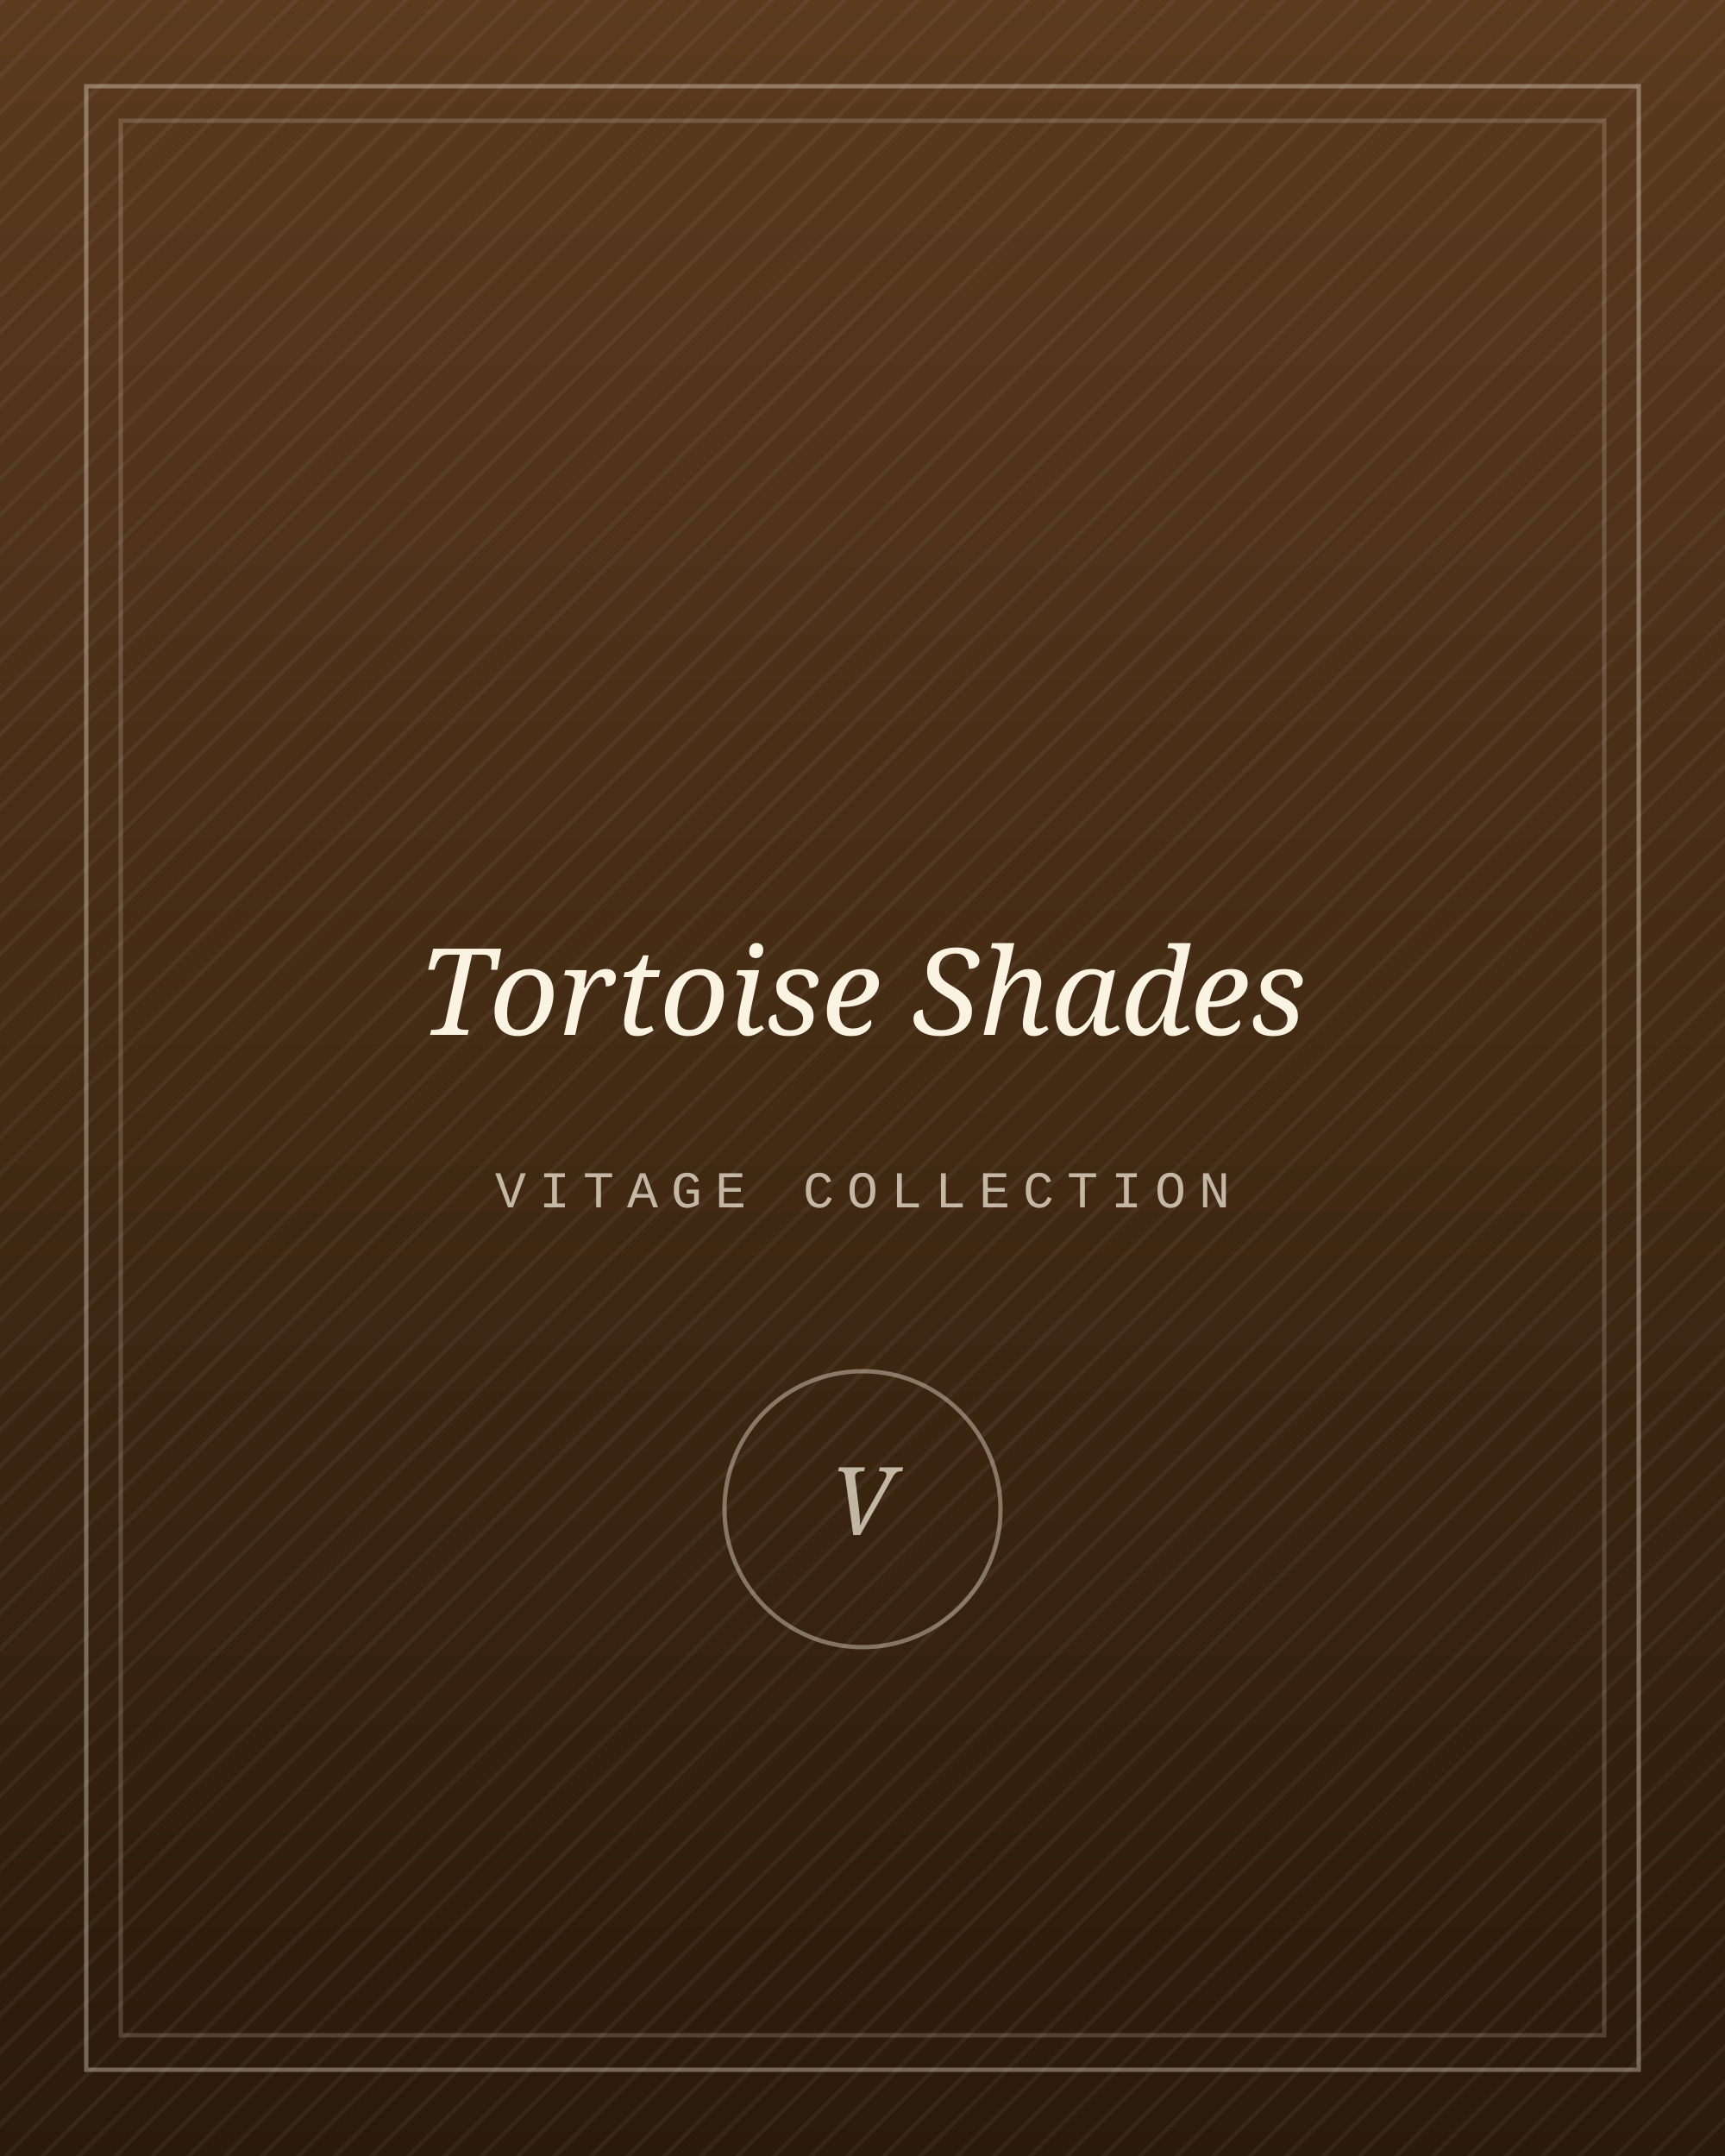
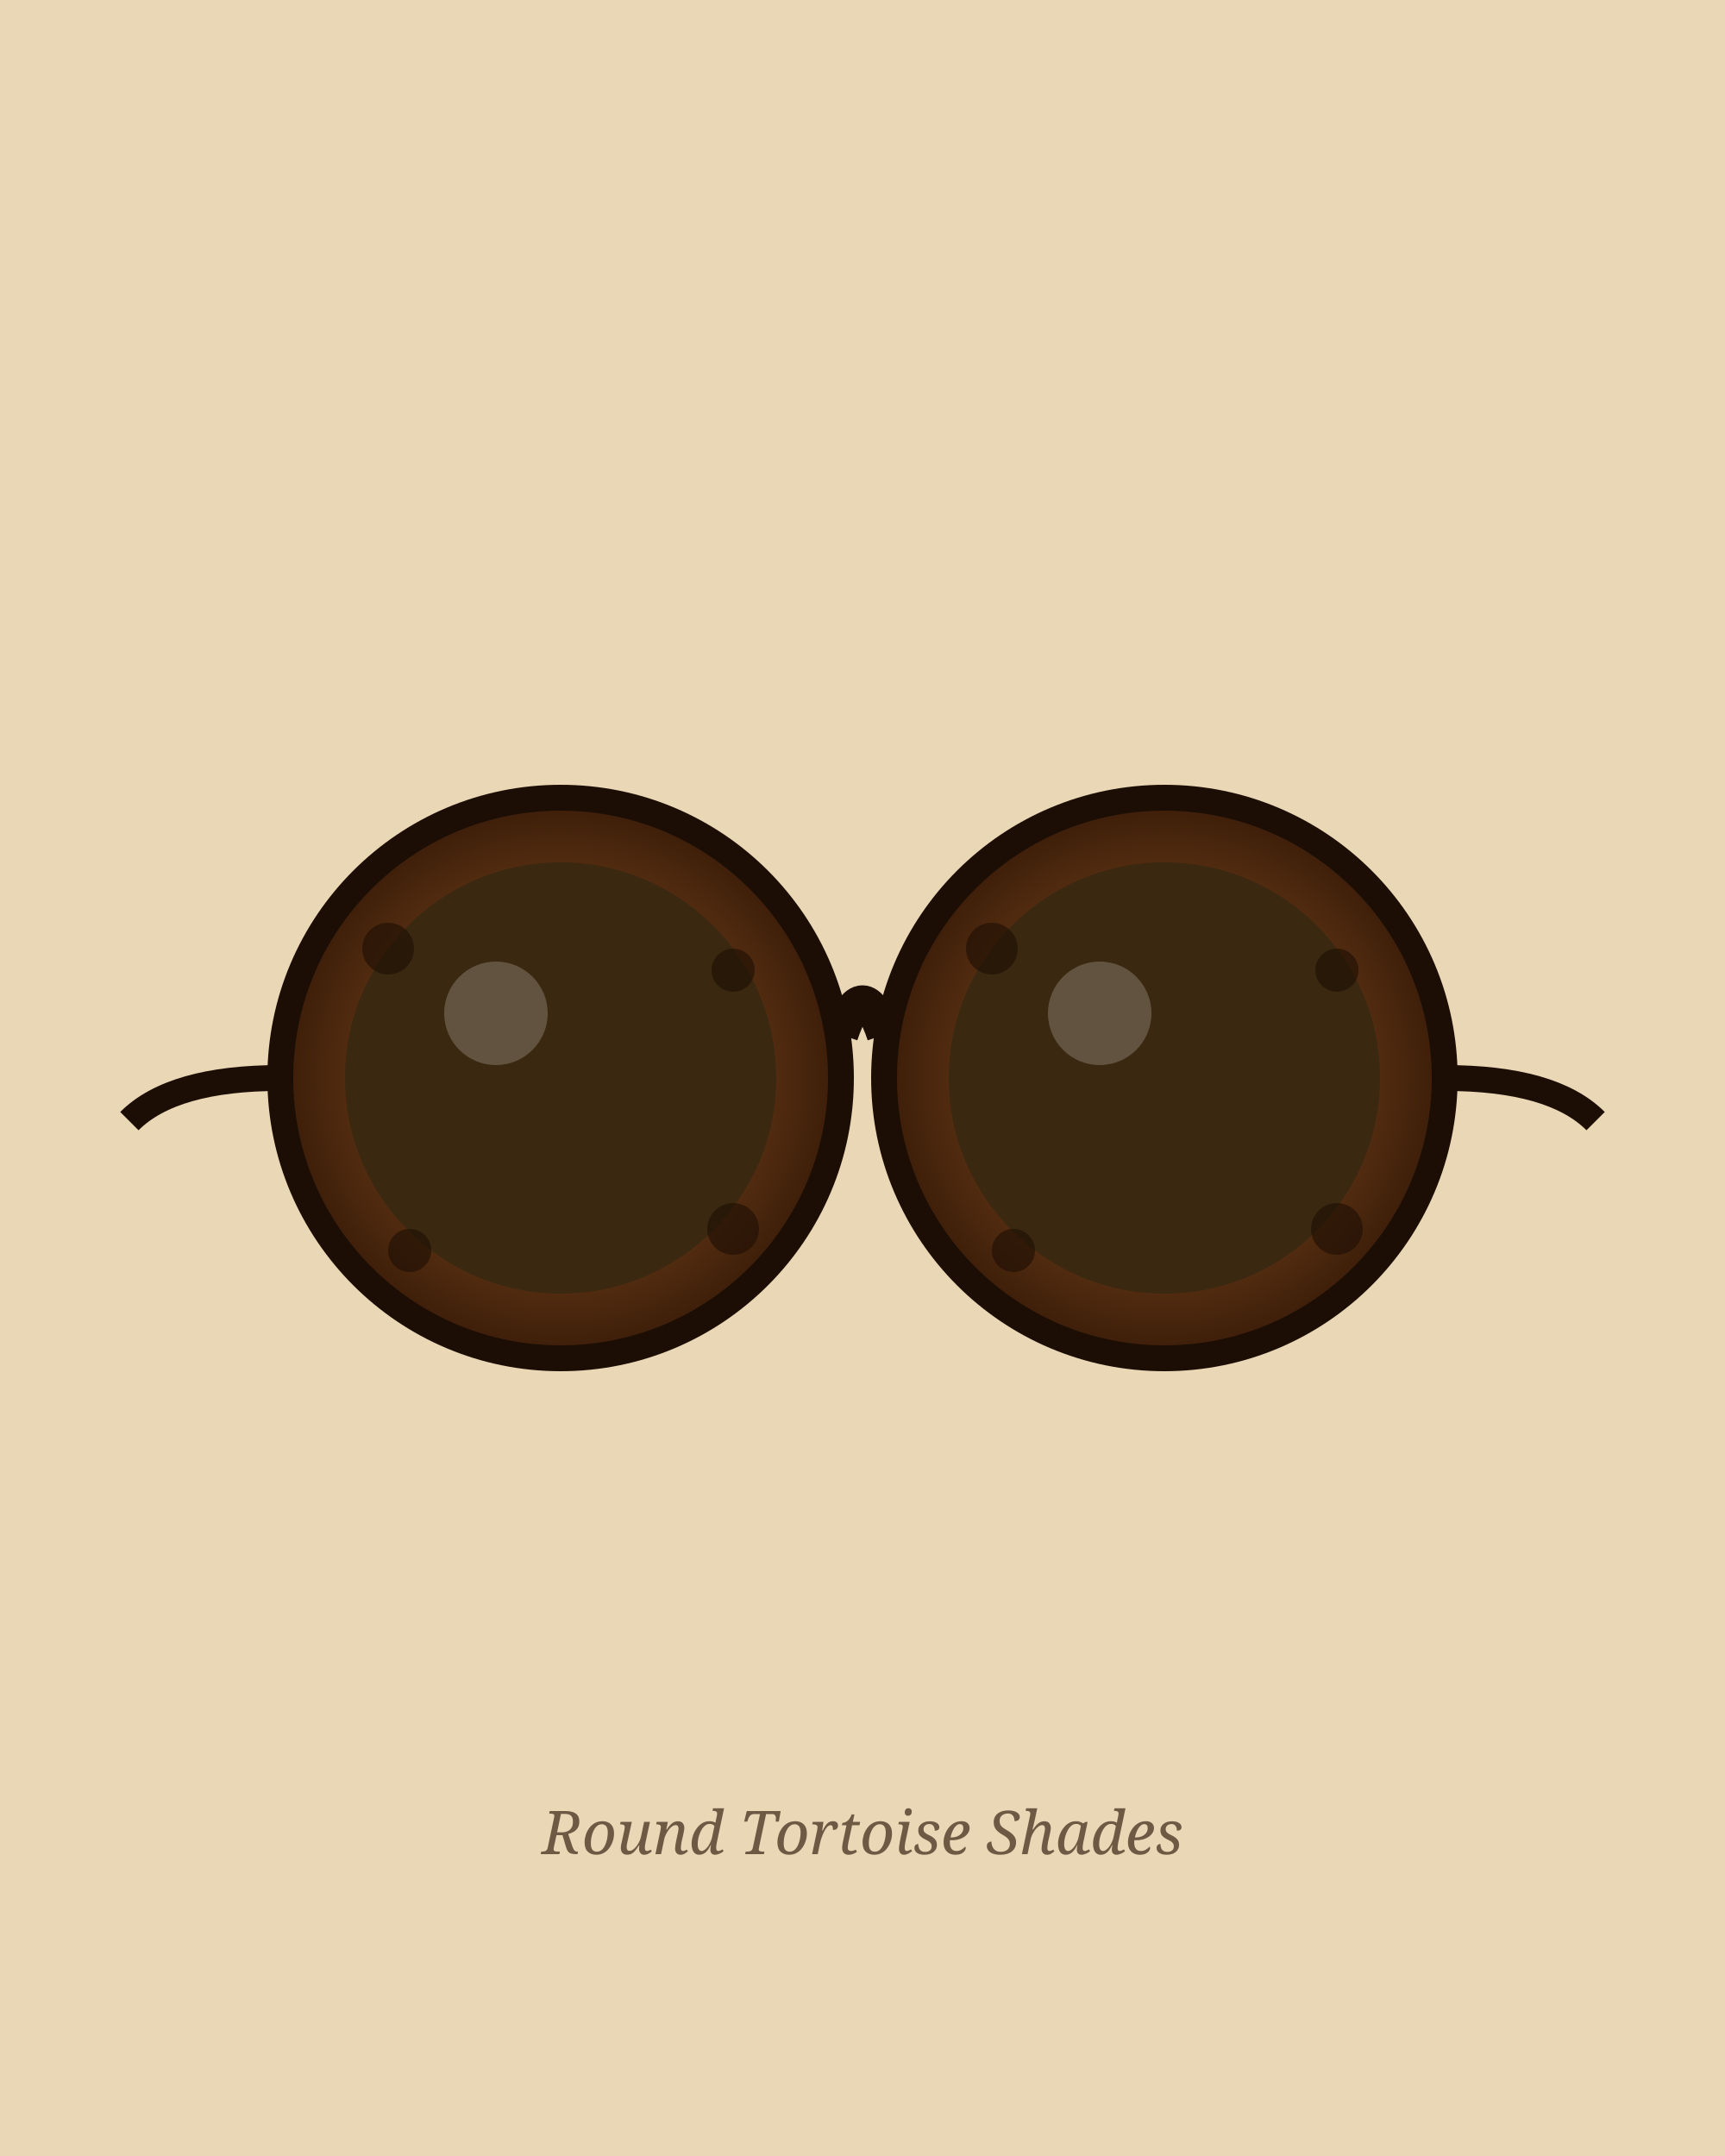
- <svg xmlns="http://www.w3.org/2000/svg" viewBox="0 0 400 500" width="400" height="500">
+ <svg xmlns="http://www.w3.org/2000/svg" viewBox="0 0 400 500">
  <defs>
-     <linearGradient id="g" x1="0" y1="0" x2="0" y2="1">
-       <stop offset="0" stop-color="#5b3a1e" />
-       <stop offset="1" stop-color="#2a1a0a" />
-     </linearGradient>
-     <pattern id="p" width="6" height="6" patternUnits="userSpaceOnUse" patternTransform="rotate(45)">
-       <line x1="0" y1="0" x2="0" y2="6" stroke="rgba(255,255,255,0.05)" stroke-width="2" />
-     </pattern>
+     <radialGradient id="tort" cx="50%" cy="50%" r="50%">
+       <stop offset="0" stop-color="#9a5a2a" />
+       <stop offset="1" stop-color="#3b1d08" />
+     </radialGradient>
  </defs>
-   <rect width="400" height="500" fill="url(#g)" />
-   <rect width="400" height="500" fill="url(#p)" />
-   <rect x="20" y="20" width="360" height="460" fill="none" stroke="rgba(251,243,226,0.35)" stroke-width="1" />
-   <rect x="28" y="28" width="344" height="444" fill="none" stroke="rgba(251,243,226,0.18)" stroke-width="1" />
-   <text x="200" y="240" font-family="Georgia, serif" font-style="italic" font-size="28" fill="#fbf3e2" text-anchor="middle">Tortoise Shades</text>
-   <text x="200" y="280" font-family="Courier New, monospace" font-size="12" fill="rgba(251,243,226,0.7)" text-anchor="middle" letter-spacing="3">VITAGE COLLECTION</text>
-   <circle cx="200" cy="350" r="32" fill="none" stroke="rgba(251,243,226,0.4)" stroke-width="1" />
-   <text x="200" y="356" font-family="Georgia, serif" font-size="22" font-style="italic" fill="rgba(251,243,226,0.7)" text-anchor="middle">V</text>
+   <rect width="400" height="500" fill="#ead7b6" />
+   <circle cx="130" cy="250" r="65" fill="url(#tort)" stroke="#1c0e04" stroke-width="6" />
+   <circle cx="130" cy="250" r="50" fill="#3a2810" />
+   <circle cx="115" cy="235" r="12" fill="rgba(255,255,255,0.2)" />
+   <g fill="#1c0e04" opacity="0.6">
+     <circle cx="90" cy="220" r="6" />
+     <circle cx="170" cy="225" r="5" />
+     <circle cx="170" cy="285" r="6" />
+     <circle cx="95" cy="290" r="5" />
+   </g>
+   <circle cx="270" cy="250" r="65" fill="url(#tort)" stroke="#1c0e04" stroke-width="6" />
+   <circle cx="270" cy="250" r="50" fill="#3a2810" />
+   <circle cx="255" cy="235" r="12" fill="rgba(255,255,255,0.2)" />
+   <g fill="#1c0e04" opacity="0.6">
+     <circle cx="230" cy="220" r="6" />
+     <circle cx="310" cy="225" r="5" />
+     <circle cx="310" cy="285" r="6" />
+     <circle cx="235" cy="290" r="5" />
+   </g>
+   <path d="M195,240 Q200,225 205,240" fill="none" stroke="#1c0e04" stroke-width="8" />
+   <path d="M65,250 Q40,250 30,260" fill="none" stroke="#1c0e04" stroke-width="6" />
+   <path d="M335,250 Q360,250 370,260" fill="none" stroke="#1c0e04" stroke-width="6" />
+   <text x="200" y="430" font-family="Georgia,serif" font-style="italic" font-size="14" fill="#6e5944" text-anchor="middle">Round Tortoise Shades</text>
</svg>
